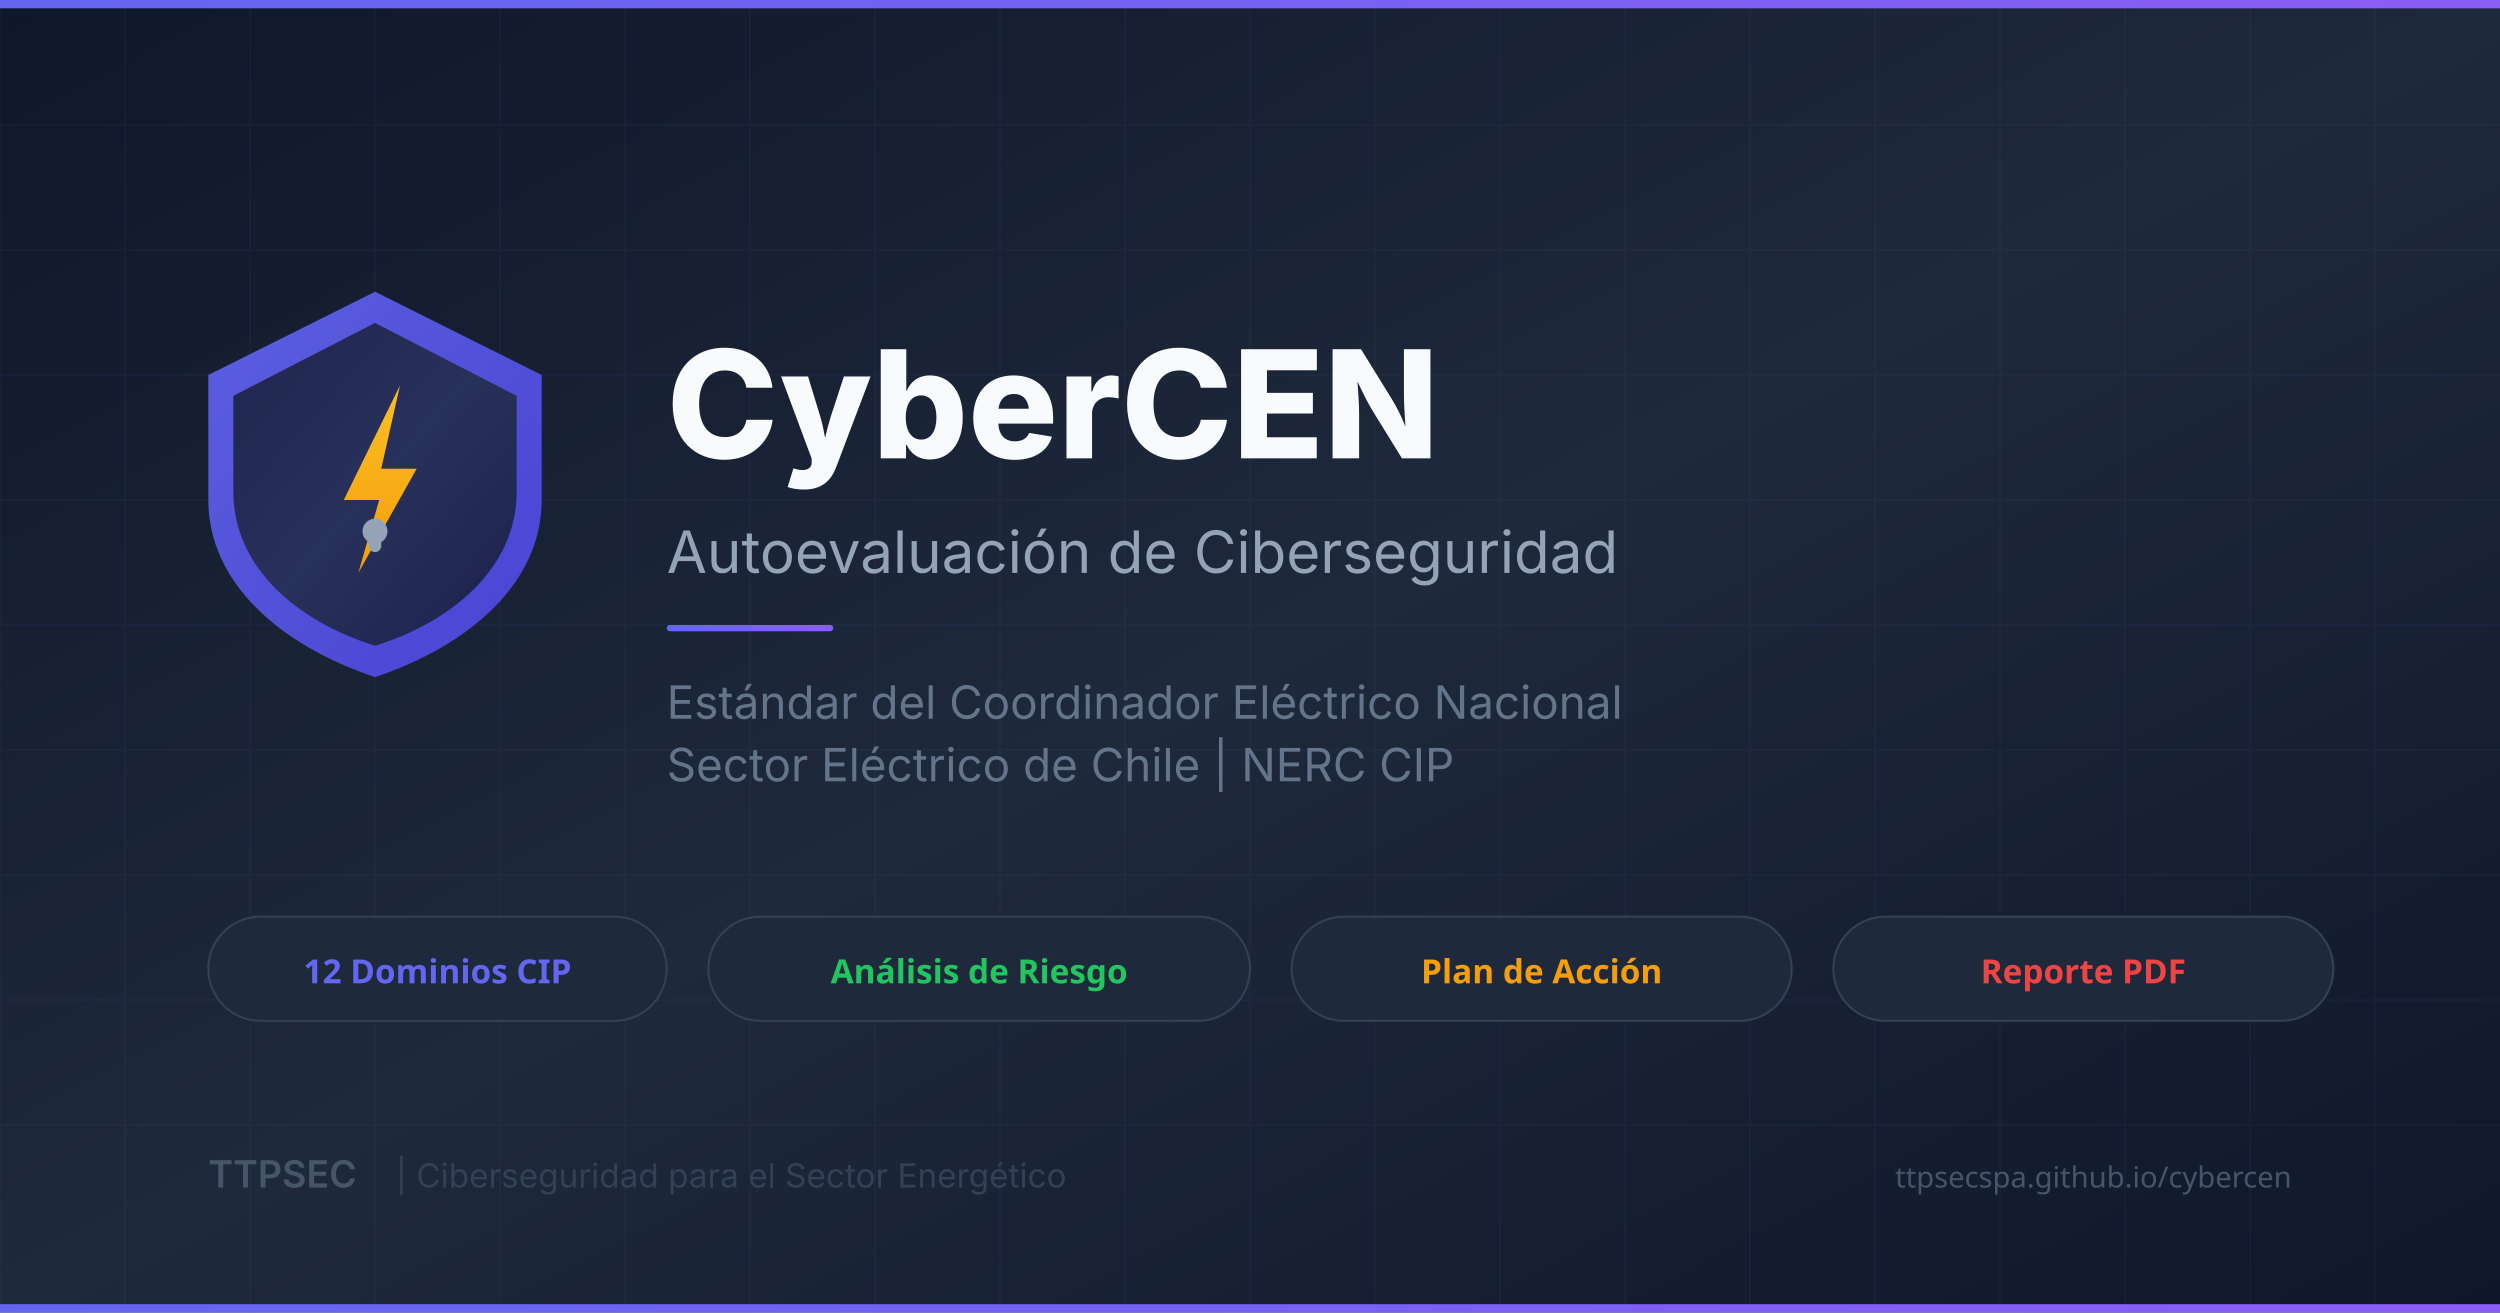
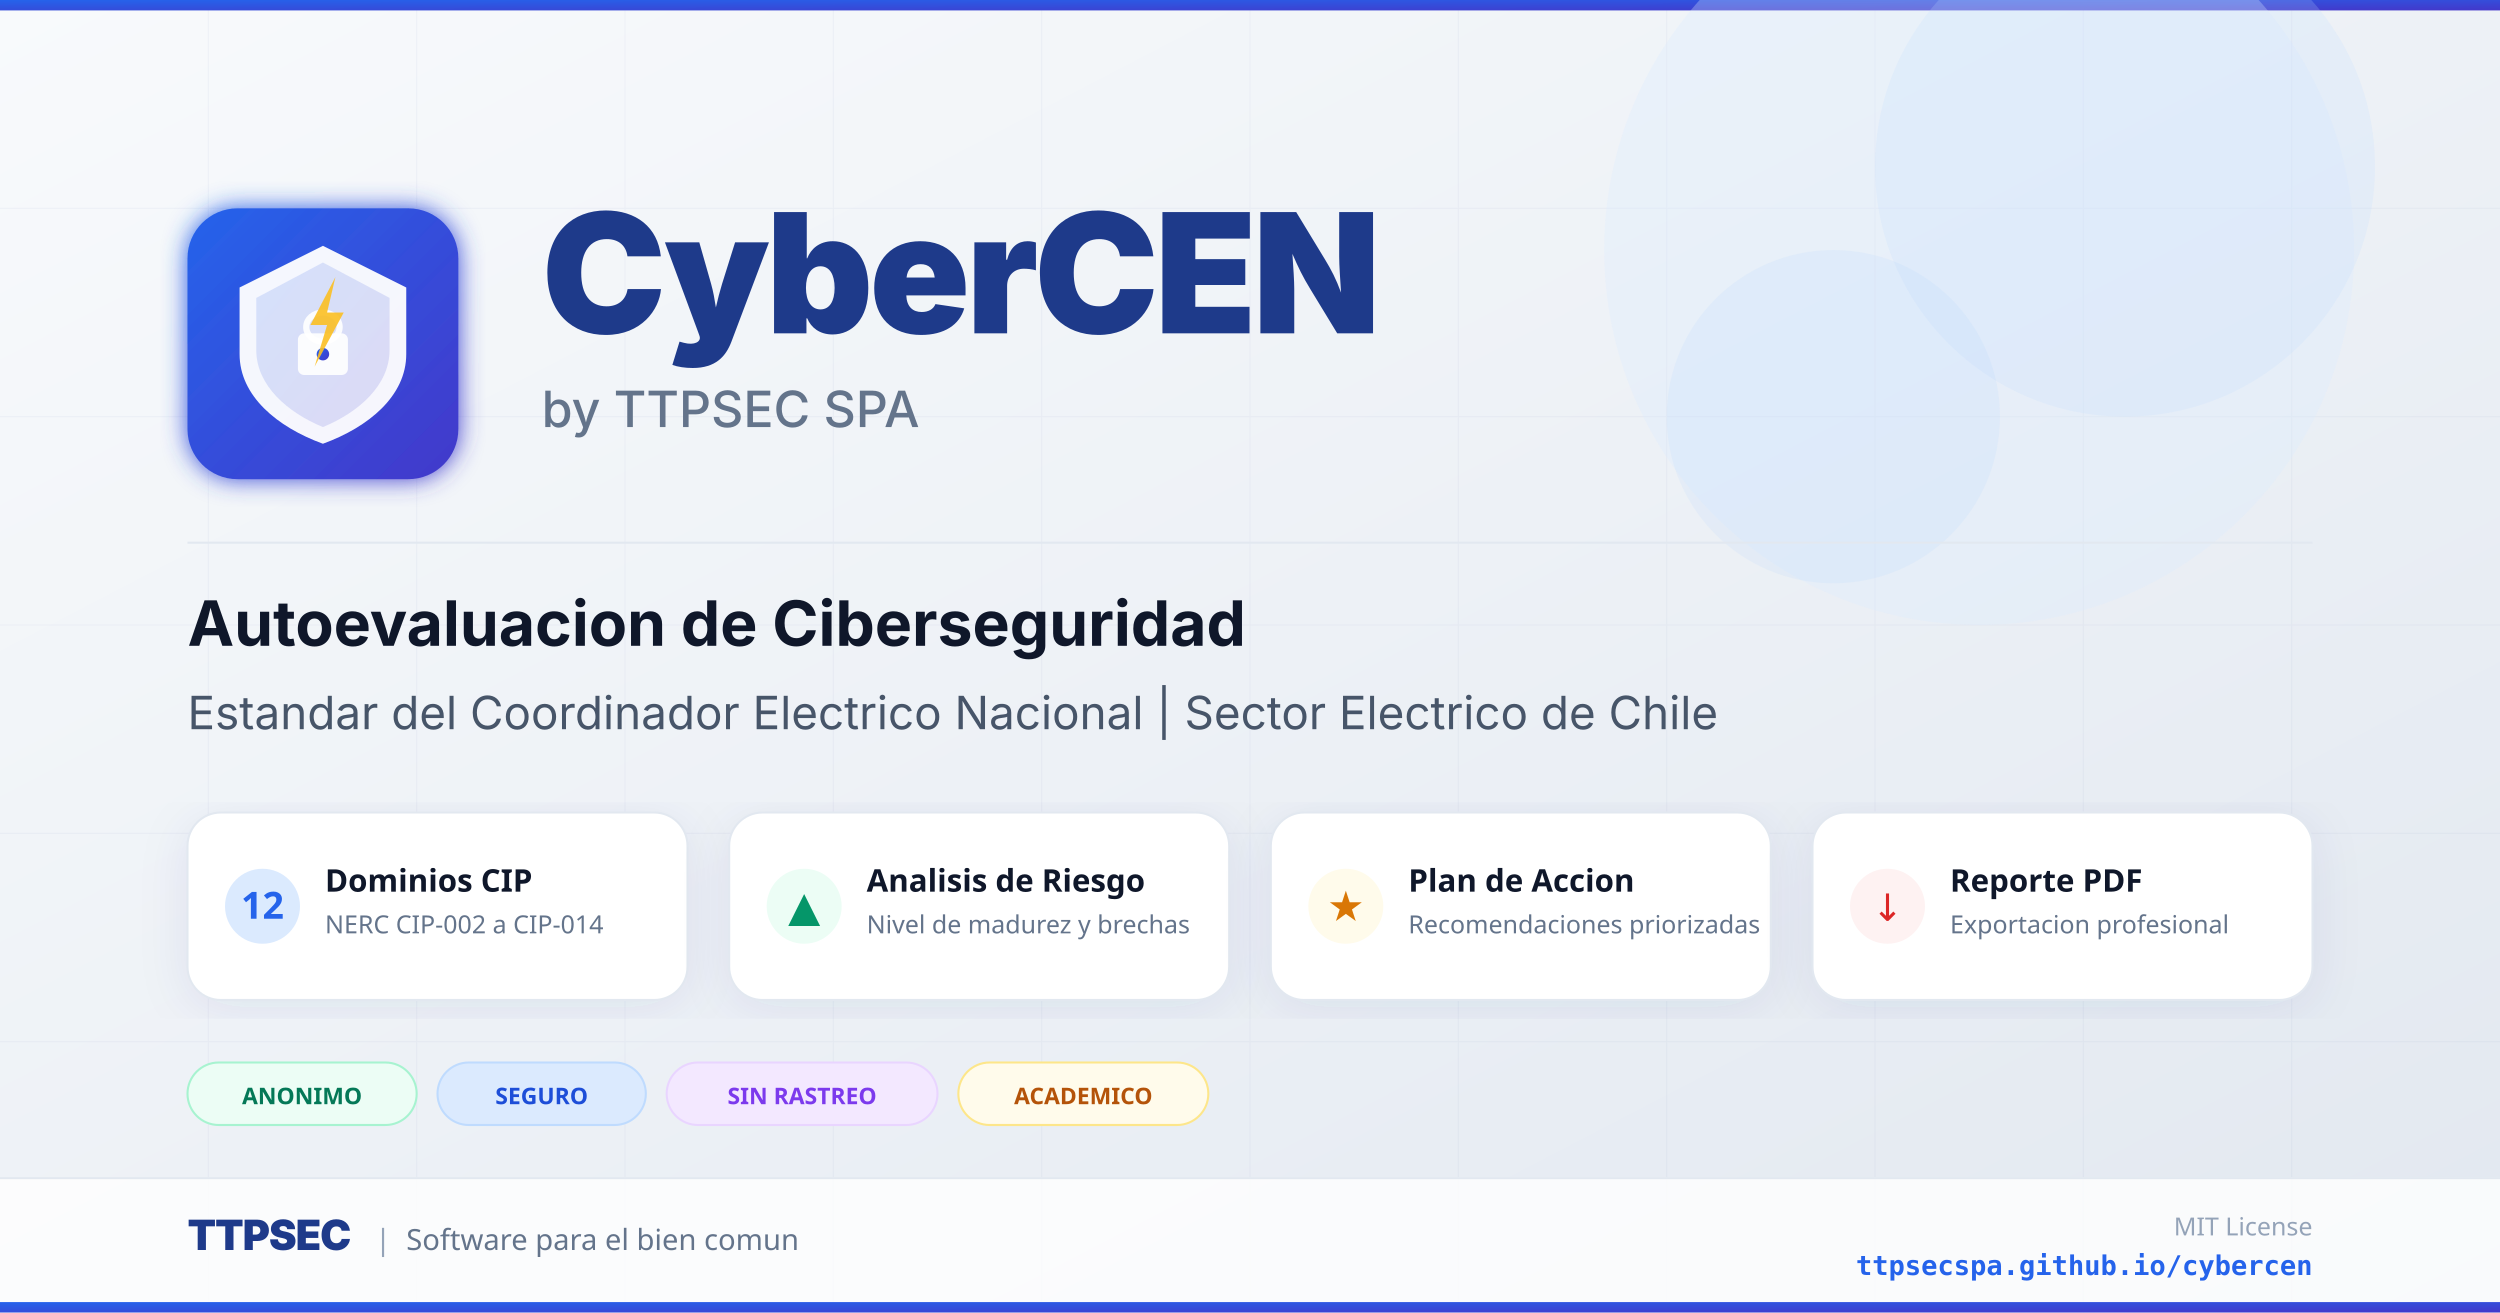
<svg xmlns="http://www.w3.org/2000/svg" viewBox="0 0 1200 630" width="1200" height="630">
  <defs>
-     <linearGradient id="bgOg" x1="0%" y1="0%" x2="100%" y2="100%">
-       <stop offset="0%" style="stop-color:#0f172a" />
-       <stop offset="50%" style="stop-color:#1e293b" />
-       <stop offset="100%" style="stop-color:#0f172a" />
+     <linearGradient id="bg" x1="0%" y1="0%" x2="100%" y2="100%">
+       <stop offset="0%" style="stop-color:#f8fafc" />
+       <stop offset="100%" style="stop-color:#e2e8f0" />
    </linearGradient>
-     <linearGradient id="shieldOg" x1="0%" y1="0%" x2="100%" y2="100%">
-       <stop offset="0%" style="stop-color:#6366f1" />
-       <stop offset="100%" style="stop-color:#4f46e5" />
+     <linearGradient id="blue" x1="0%" y1="0%" x2="100%" y2="100%">
+       <stop offset="0%" style="stop-color:#2563eb" />
+       <stop offset="100%" style="stop-color:#4338ca" />
    </linearGradient>
-     <linearGradient id="boltOg" x1="0%" y1="0%" x2="0%" y2="100%">
-       <stop offset="0%" style="stop-color:#fbbf24" />
-       <stop offset="100%" style="stop-color:#f59e0b" />
+     <linearGradient id="blueLight" x1="0%" y1="0%" x2="100%" y2="0%">
+       <stop offset="0%" style="stop-color:#dbeafe" />
+       <stop offset="100%" style="stop-color:#e0e7ff" />
    </linearGradient>
-     <linearGradient id="accent" x1="0%" y1="0%" x2="100%" y2="0%">
-       <stop offset="0%" style="stop-color:#6366f1" />
-       <stop offset="100%" style="stop-color:#8b5cf6" />
-     </linearGradient>
+     <filter id="cardShadow">
+       <feDropShadow dx="0" dy="4" stdDeviation="12" flood-color="#1e3a8a" flood-opacity="0.08" />
+     </filter>
+     <filter id="glow">
+       <feGaussianBlur stdDeviation="6" result="blur" />
+       <feMerge>
+         <feMergeNode in="blur" />
+         <feMergeNode in="SourceGraphic" />
+       </feMerge>
+     </filter>
  </defs>
-   <rect width="1200" height="630" fill="url(#bgOg)" />
-   <g opacity="0.05" stroke="#6366f1" stroke-width="1">
-     <line x1="0" y1="0" x2="0" y2="630" />
-     <line x1="60" y1="0" x2="60" y2="630" />
-     <line x1="120" y1="0" x2="120" y2="630" />
-     <line x1="180" y1="0" x2="180" y2="630" />
-     <line x1="240" y1="0" x2="240" y2="630" />
+   <rect width="1200" height="630" fill="url(#bg)" />
+   <g opacity="0.04" stroke="#1e3a8a" stroke-width="0.5">
+     <line x1="100" y1="0" x2="100" y2="630" />
+     <line x1="200" y1="0" x2="200" y2="630" />
    <line x1="300" y1="0" x2="300" y2="630" />
-     <line x1="360" y1="0" x2="360" y2="630" />
-     <line x1="420" y1="0" x2="420" y2="630" />
-     <line x1="480" y1="0" x2="480" y2="630" />
-     <line x1="540" y1="0" x2="540" y2="630" />
+     <line x1="400" y1="0" x2="400" y2="630" />
+     <line x1="500" y1="0" x2="500" y2="630" />
    <line x1="600" y1="0" x2="600" y2="630" />
-     <line x1="660" y1="0" x2="660" y2="630" />
-     <line x1="720" y1="0" x2="720" y2="630" />
-     <line x1="780" y1="0" x2="780" y2="630" />
-     <line x1="840" y1="0" x2="840" y2="630" />
+     <line x1="700" y1="0" x2="700" y2="630" />
+     <line x1="800" y1="0" x2="800" y2="630" />
    <line x1="900" y1="0" x2="900" y2="630" />
-     <line x1="960" y1="0" x2="960" y2="630" />
-     <line x1="1020" y1="0" x2="1020" y2="630" />
-     <line x1="1080" y1="0" x2="1080" y2="630" />
-     <line x1="1140" y1="0" x2="1140" y2="630" />
-     <line x1="0" y1="60" x2="1200" y2="60" />
-     <line x1="0" y1="120" x2="1200" y2="120" />
-     <line x1="0" y1="180" x2="1200" y2="180" />
-     <line x1="0" y1="240" x2="1200" y2="240" />
+     <line x1="1000" y1="0" x2="1000" y2="630" />
+     <line x1="1100" y1="0" x2="1100" y2="630" />
+     <line x1="0" y1="100" x2="1200" y2="100" />
+     <line x1="0" y1="200" x2="1200" y2="200" />
    <line x1="0" y1="300" x2="1200" y2="300" />
-     <line x1="0" y1="360" x2="1200" y2="360" />
-     <line x1="0" y1="420" x2="1200" y2="420" />
-     <line x1="0" y1="480" x2="1200" y2="480" />
-     <line x1="0" y1="540" x2="1200" y2="540" />
+     <line x1="0" y1="400" x2="1200" y2="400" />
+     <line x1="0" y1="500" x2="1200" y2="500" />
  </g>
-   <rect x="0" y="0" width="1200" height="4" fill="url(#accent)" />
-   <g transform="translate(100, 140)">
-     <path d="M80 0 L160 40 L160 100 C160 140 125 170 80 185 C35 170 0 140 0 100 L0 40 Z" fill="url(#shieldOg)" opacity="0.9" />
-     <path d="M80 15 L148 50 L148 96 C148 132 118 158 80 170 C42 158 12 132 12 96 L12 50 Z" fill="url(#bgOg)" opacity="0.8" />
-     <path d="M92 45 L65 100 L82 100 L72 135 L100 85 L83 85 Z" fill="url(#boltOg)" />
-     <circle cx="80" cy="115" r="6" fill="#94a3b8" />
-     <rect x="77" y="115" width="6" height="10" rx="3" fill="#94a3b8" />
+   <rect x="0" y="0" width="1200" height="5" fill="url(#blue)" />
+   <circle cx="950" cy="120" r="180" fill="#dbeafe" opacity="0.3" />
+   <circle cx="1020" cy="80" r="120" fill="#bfdbfe" opacity="0.2" />
+   <circle cx="880" cy="200" r="80" fill="#93c5fd" opacity="0.1" />
+   <g transform="translate(90, 100)" filter="url(#glow)">
+     <rect x="0" y="0" width="130" height="130" rx="24" fill="url(#blue)" />
+     <g transform="translate(25, 18)">
+       <path d="M40 0 L80 20 L80 52 C80 72 62 87 40 95 C18 87 0 72 0 52 L0 20 Z" fill="white" opacity="0.95" />
+       <path d="M40 8 L72 25 L72 50 C72 67 57 80 40 87 C23 80 8 67 8 50 L8 25 Z" fill="url(#blue)" opacity="0.15" />
+       <rect x="28" y="42" width="24" height="20" rx="3" fill="white" opacity="0.9" />
+       <rect x="32" y="32" width="16" height="14" rx="8" fill="none" stroke="white" stroke-width="3" opacity="0.9" />
+       <circle cx="40" cy="52" r="3" fill="url(#blue)" />
+       <path d="M46 15 L34 38 L42 38 L36 58 L50 32 L42 32 Z" fill="#fbbf24" opacity="0.9" />
+     </g>
  </g>
-   <text x="320" y="220" font-family="system-ui, -apple-system, sans-serif" font-size="72" font-weight="800" fill="#f8fafc">CyberCEN</text>
-   <text x="320" y="275" font-family="system-ui, -apple-system, sans-serif" font-size="28" fill="#94a3b8">Autoevaluación de Ciberseguridad</text>
-   <rect x="320" y="300" width="80" height="3" rx="1.5" fill="url(#accent)" />
-   <text x="320" y="345" font-family="system-ui, -apple-system, sans-serif" font-size="22" fill="#64748b">Estándar del Coordinador Eléctrico Nacional</text>
-   <text x="320" y="375" font-family="system-ui, -apple-system, sans-serif" font-size="22" fill="#64748b">Sector Eléctrico de Chile | NERC CIP</text>
-   <g transform="translate(100, 440)">
-     <rect x="0" y="0" width="220" height="50" rx="25" fill="#1e293b" stroke="#334155" stroke-width="1" />
-     <text x="110" y="32" font-family="system-ui, sans-serif" font-size="16" fill="#6366f1" text-anchor="middle" font-weight="600">12 Dominios CIP</text>
-     <rect x="240" y="0" width="260" height="50" rx="25" fill="#1e293b" stroke="#334155" stroke-width="1" />
-     <text x="370" y="32" font-family="system-ui, sans-serif" font-size="16" fill="#22c55e" text-anchor="middle" font-weight="600">Análisis de Riesgo</text>
-     <rect x="520" y="0" width="240" height="50" rx="25" fill="#1e293b" stroke="#334155" stroke-width="1" />
-     <text x="640" y="32" font-family="system-ui, sans-serif" font-size="16" fill="#f59e0b" text-anchor="middle" font-weight="600">Plan de Acción</text>
-     <rect x="780" y="0" width="240" height="50" rx="25" fill="#1e293b" stroke="#334155" stroke-width="1" />
-     <text x="900" y="32" font-family="system-ui, sans-serif" font-size="16" fill="#ef4444" text-anchor="middle" font-weight="600">Reporte PDF</text>
+   <text x="260" y="160" font-family="system-ui, -apple-system, 'Segoe UI', sans-serif" font-size="80" font-weight="900" fill="#1e3a8a" letter-spacing="-2">CyberCEN</text>
+   <text x="260" y="205" font-family="system-ui, -apple-system, sans-serif" font-size="24" fill="#64748b" font-weight="500">by TTPSEC SPA</text>
+   <rect x="90" y="260" width="1020" height="1" fill="#e2e8f0" />
+   <text x="90" y="310" font-family="system-ui, -apple-system, sans-serif" font-size="30" fill="#0f172a" font-weight="700">Autoevaluacion de Ciberseguridad</text>
+   <text x="90" y="350" font-family="system-ui, -apple-system, sans-serif" font-size="22" fill="#475569">Estandar del Coordinador Electrico Nacional | Sector Electrico de Chile</text>
+   <g transform="translate(90, 390)">
+     <rect x="0" y="0" width="240" height="90" rx="16" fill="white" filter="url(#cardShadow)" />
+     <rect x="0" y="0" width="240" height="90" rx="16" fill="white" stroke="#e2e8f0" stroke-width="1" />
+     <circle cx="36" cy="45" r="18" fill="#dbeafe" />
+     <text x="36" y="51" font-family="system-ui, sans-serif" font-size="18" fill="#2563eb" text-anchor="middle" font-weight="700">12</text>
+     <text x="66" y="38" font-family="system-ui, sans-serif" font-size="15" fill="#0f172a" font-weight="700">Dominios CIP</text>
+     <text x="66" y="58" font-family="system-ui, sans-serif" font-size="12" fill="#64748b">NERC CIP-002 a CIP-014</text>
+     <rect x="260" y="0" width="240" height="90" rx="16" fill="white" filter="url(#cardShadow)" />
+     <rect x="260" y="0" width="240" height="90" rx="16" fill="white" stroke="#e2e8f0" stroke-width="1" />
+     <circle cx="296" cy="45" r="18" fill="#ecfdf5" />
+     <text x="296" y="52" font-family="system-ui, sans-serif" font-size="20" fill="#059669" text-anchor="middle">▲</text>
+     <text x="326" y="38" font-family="system-ui, sans-serif" font-size="15" fill="#0f172a" font-weight="700">Analisis de Riesgo</text>
+     <text x="326" y="58" font-family="system-ui, sans-serif" font-size="12" fill="#64748b">Nivel de madurez y brechas</text>
+     <rect x="520" y="0" width="240" height="90" rx="16" fill="white" filter="url(#cardShadow)" />
+     <rect x="520" y="0" width="240" height="90" rx="16" fill="white" stroke="#e2e8f0" stroke-width="1" />
+     <circle cx="556" cy="45" r="18" fill="#fffbeb" />
+     <text x="556" y="52" font-family="system-ui, sans-serif" font-size="20" fill="#d97706" text-anchor="middle">★</text>
+     <text x="586" y="38" font-family="system-ui, sans-serif" font-size="15" fill="#0f172a" font-weight="700">Plan de Accion</text>
+     <text x="586" y="58" font-family="system-ui, sans-serif" font-size="12" fill="#64748b">Recomendaciones priorizadas</text>
+     <rect x="780" y="0" width="240" height="90" rx="16" fill="white" filter="url(#cardShadow)" />
+     <rect x="780" y="0" width="240" height="90" rx="16" fill="white" stroke="#e2e8f0" stroke-width="1" />
+     <circle cx="816" cy="45" r="18" fill="#fef2f2" />
+     <text x="816" y="52" font-family="system-ui, sans-serif" font-size="18" fill="#dc2626" text-anchor="middle">↓</text>
+     <text x="846" y="38" font-family="system-ui, sans-serif" font-size="15" fill="#0f172a" font-weight="700">Reporte PDF</text>
+     <text x="846" y="58" font-family="system-ui, sans-serif" font-size="12" fill="#64748b">Exportacion profesional</text>
  </g>
-   <text x="100" y="570" font-family="system-ui, -apple-system, sans-serif" font-size="18" fill="#475569" font-weight="600">TTPSEC</text>
-   <text x="190" y="570" font-family="system-ui, -apple-system, sans-serif" font-size="16" fill="#334155">| Ciberseguridad para el Sector Energético</text>
-   <text x="1100" y="570" font-family="system-ui, sans-serif" font-size="14" fill="#475569" text-anchor="end">ttpsecspa.github.io/cybercen</text>
-   <rect x="0" y="626" width="1200" height="4" fill="url(#accent)" />
+   <g transform="translate(90, 510)">
+     <rect x="0" y="0" width="110" height="30" rx="15" fill="#ecfdf5" stroke="#a7f3d0" stroke-width="1" />
+     <text x="55" y="20" font-family="system-ui, sans-serif" font-size="11" fill="#047857" text-anchor="middle" font-weight="700">ANONIMO</text>
+     <rect x="120" y="0" width="100" height="30" rx="15" fill="#dbeafe" stroke="#bfdbfe" stroke-width="1" />
+     <text x="170" y="20" font-family="system-ui, sans-serif" font-size="11" fill="#1d4ed8" text-anchor="middle" font-weight="700">SEGURO</text>
+     <rect x="230" y="0" width="130" height="30" rx="15" fill="#f3e8ff" stroke="#e9d5ff" stroke-width="1" />
+     <text x="295" y="20" font-family="system-ui, sans-serif" font-size="11" fill="#7c3aed" text-anchor="middle" font-weight="700">SIN RASTREO</text>
+     <rect x="370" y="0" width="120" height="30" rx="15" fill="#fffbeb" stroke="#fde68a" stroke-width="1" />
+     <text x="430" y="20" font-family="system-ui, sans-serif" font-size="11" fill="#b45309" text-anchor="middle" font-weight="700">ACADEMICO</text>
+   </g>
+   <rect x="0" y="565" width="1200" height="65" fill="white" opacity="0.8" />
+   <rect x="0" y="565" width="1200" height="1" fill="#e2e8f0" />
+   <text x="90" y="600" font-family="system-ui, -apple-system, sans-serif" font-size="20" fill="#1e3a8a" font-weight="900" letter-spacing="-0.5">TTPSEC</text>
+   <text x="180" y="600" font-family="system-ui, sans-serif" font-size="14" fill="#94a3b8">|</text>
+   <text x="195" y="600" font-family="system-ui, sans-serif" font-size="14" fill="#64748b">Software para el bien comun</text>
+   <text x="1110" y="593" font-family="system-ui, sans-serif" font-size="12" fill="#94a3b8" text-anchor="end">MIT License</text>
+   <text x="1110" y="612" font-family="ui-monospace, monospace" font-size="13" fill="#2563eb" text-anchor="end" font-weight="600">ttpsecspa.github.io/cybercen</text>
+   <rect x="0" y="625" width="1200" height="5" fill="url(#blue)" />
</svg>
